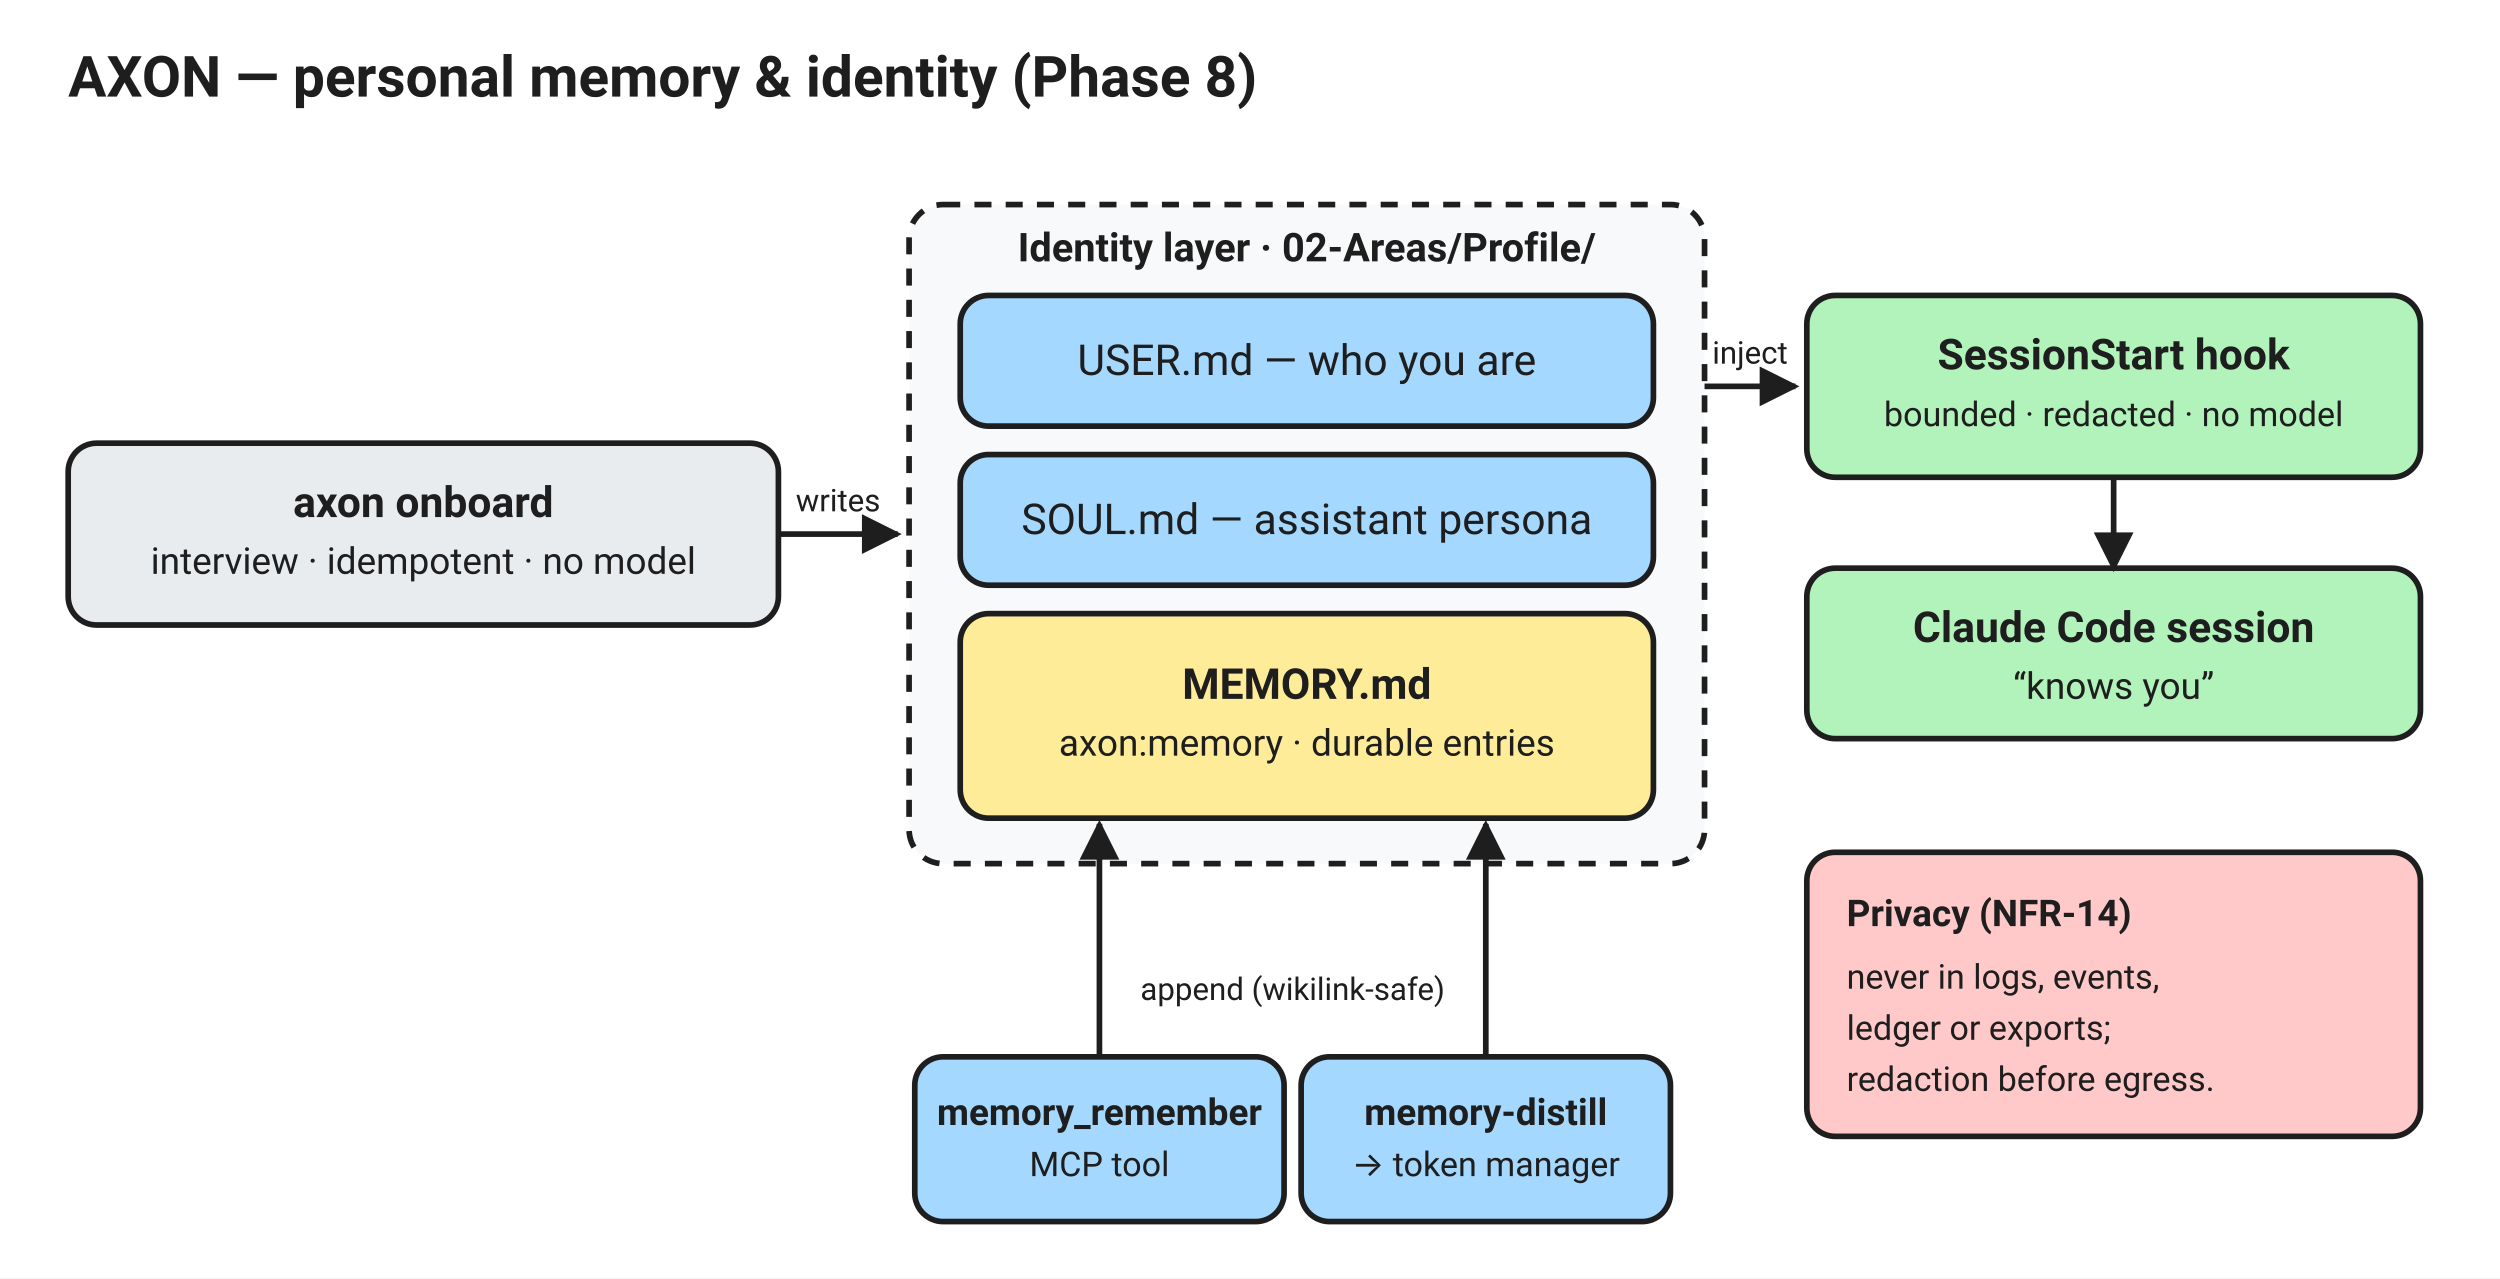
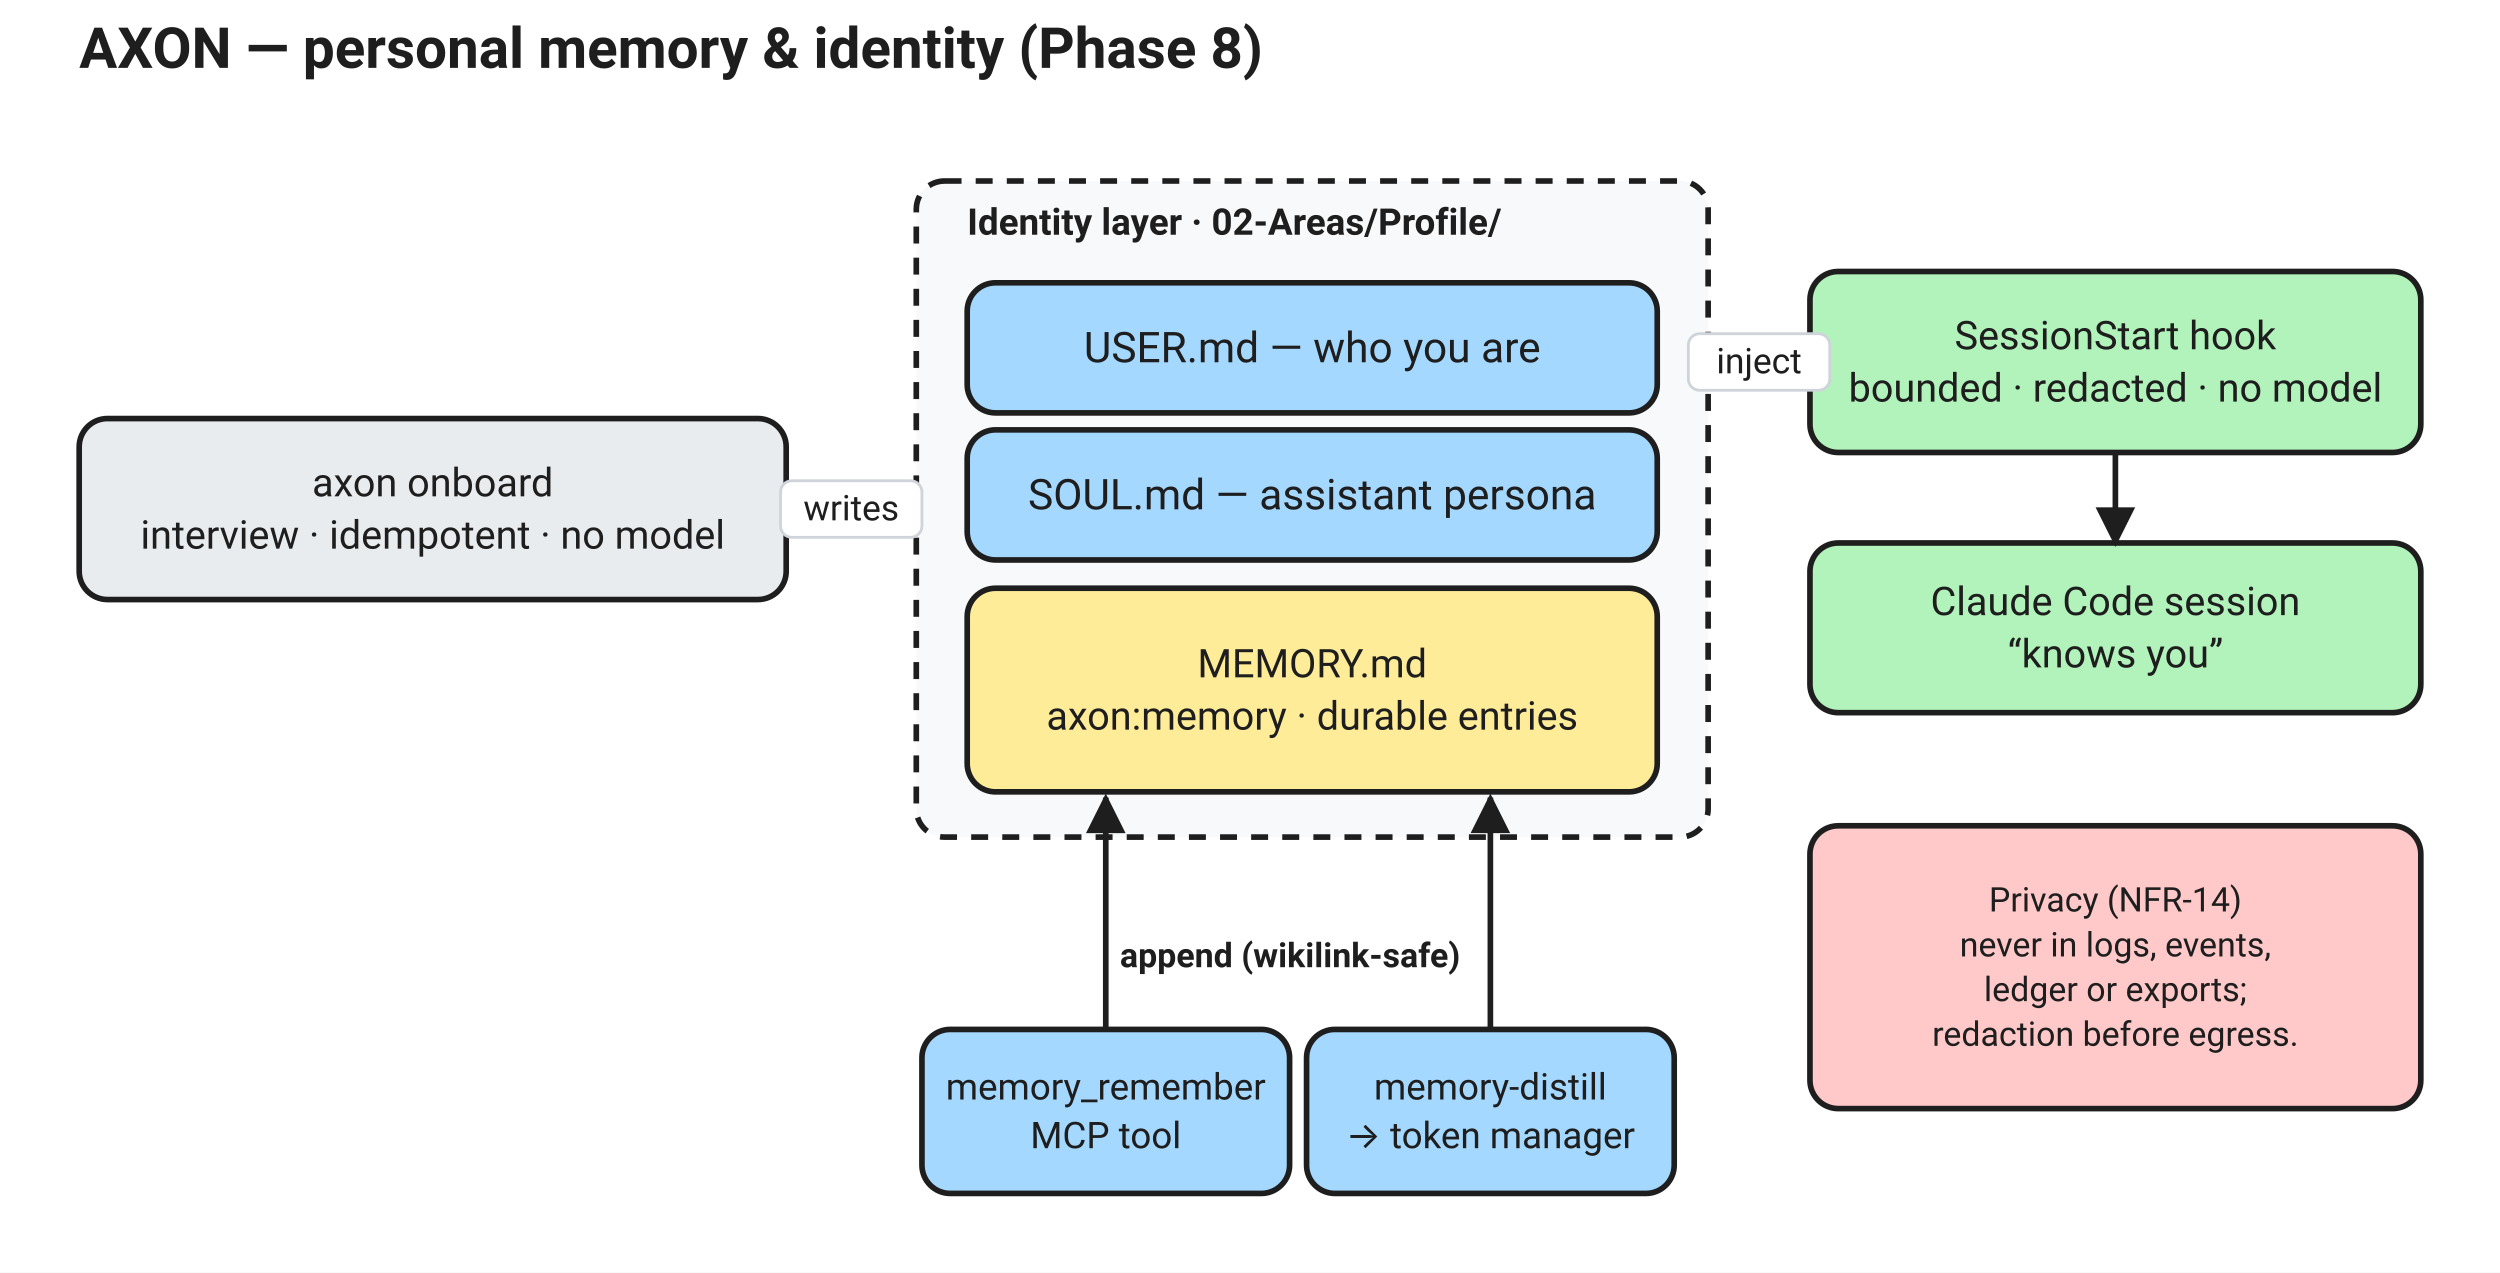
- <svg xmlns="http://www.w3.org/2000/svg" width="880" height="450" viewBox="0 0 880 450" font-family="ui-sans-serif, -apple-system, Segoe UI, Roboto, sans-serif">
-   <rect width="880" height="450" fill="#ffffff" />
+ <svg xmlns="http://www.w3.org/2000/svg" width="884" height="450" viewBox="0 0 884 450" font-family="ui-sans-serif, -apple-system, Segoe UI, Roboto, sans-serif">
+   <rect width="884" height="450" fill="#ffffff" />
  <defs>
    <marker id="ah" viewBox="0 0 10 10" refX="9" refY="5" markerWidth="7" markerHeight="7" orient="auto-start-reverse">
      <path d="M0,0 L10,5 L0,10 z" fill="#1e1e1e" />
    </marker>
  </defs>
-   <text x="24" y="34" font-size="20" font-weight="700" fill="#1e1e1e">AXON — personal memory &amp; identity (Phase 8)</text>
-   <rect x="24" y="156" width="250" height="64" rx="10" fill="#e9ecef" stroke="#1e1e1e" stroke-width="2" />
-   <text x="149" y="182" font-size="15" font-weight="600" fill="#1e1e1e" text-anchor="middle">axon onboard</text>
-   <text x="149" y="202" font-size="13" fill="#1e1e1e" text-anchor="middle">interview · idempotent · no model</text>
-   <rect x="320" y="72" width="280" height="232" rx="12" fill="#f8f9fa" stroke="#1e1e1e" stroke-width="2" stroke-dasharray="6 5" />
-   <text x="460" y="92" font-size="14" font-weight="600" fill="#1e1e1e" text-anchor="middle">Identity layer · 02-Areas/Profile/</text>
-   <rect x="338" y="104" width="244" height="46" rx="10" fill="#a5d8ff" stroke="#1e1e1e" stroke-width="2" />
-   <text x="460" y="132" font-size="15" fill="#1e1e1e" text-anchor="middle">USER.md — who you are</text>
-   <rect x="338" y="160" width="244" height="46" rx="10" fill="#a5d8ff" stroke="#1e1e1e" stroke-width="2" />
-   <text x="460" y="188" font-size="15" fill="#1e1e1e" text-anchor="middle">SOUL.md — assistant persona</text>
-   <rect x="338" y="216" width="244" height="72" rx="10" fill="#ffec99" stroke="#1e1e1e" stroke-width="2" />
-   <text x="460" y="246" font-size="15" font-weight="600" fill="#1e1e1e" text-anchor="middle">MEMORY.md</text>
-   <text x="460" y="266" font-size="13" fill="#1e1e1e" text-anchor="middle">axon:memory · durable entries</text>
-   <rect x="636" y="104" width="216" height="64" rx="10" fill="#b2f2bb" stroke="#1e1e1e" stroke-width="2" />
-   <text x="744" y="130" font-size="15" font-weight="600" fill="#1e1e1e" text-anchor="middle">SessionStart hook</text>
-   <text x="744" y="150" font-size="12" fill="#1e1e1e" text-anchor="middle">bounded · redacted · no model</text>
-   <rect x="636" y="200" width="216" height="60" rx="10" fill="#b2f2bb" stroke="#1e1e1e" stroke-width="2" />
-   <text x="744" y="226" font-size="15" font-weight="600" fill="#1e1e1e" text-anchor="middle">Claude Code session</text>
-   <text x="744" y="246" font-size="13" fill="#1e1e1e" text-anchor="middle">“knows you”</text>
-   <rect x="322" y="372" width="130" height="58" rx="10" fill="#a5d8ff" stroke="#1e1e1e" stroke-width="2" />
-   <text x="387" y="396" font-size="13" font-weight="600" fill="#1e1e1e" text-anchor="middle">memory_remember</text>
-   <text x="387" y="414" font-size="12" fill="#1e1e1e" text-anchor="middle">MCP tool</text>
-   <rect x="458" y="372" width="130" height="58" rx="10" fill="#a5d8ff" stroke="#1e1e1e" stroke-width="2" />
-   <text x="523" y="396" font-size="13" font-weight="600" fill="#1e1e1e" text-anchor="middle">memory-distill</text>
-   <text x="523" y="414" font-size="12" fill="#1e1e1e" text-anchor="middle">→ token manager</text>
-   <rect x="636" y="300" width="216" height="100" rx="10" fill="#ffc9c9" stroke="#1e1e1e" stroke-width="2" />
-   <text x="650" y="326" font-size="13" font-weight="600" fill="#1e1e1e">Privacy (NFR-14)</text>
-   <text x="650" y="348" font-size="12" fill="#1e1e1e">never in logs, events,</text>
-   <text x="650" y="366" font-size="12" fill="#1e1e1e">ledger or exports;</text>
-   <text x="650" y="384" font-size="12" fill="#1e1e1e">redaction before egress.</text>
-   <line x1="274" y1="188" x2="316" y2="188" stroke="#1e1e1e" stroke-width="2" marker-end="url(#ah)" />
-   <text x="295" y="180" font-size="11" fill="#1e1e1e" text-anchor="middle">writes</text>
-   <line x1="600" y1="136" x2="632" y2="136" stroke="#1e1e1e" stroke-width="2" marker-end="url(#ah)" />
-   <text x="616" y="128" font-size="11" fill="#1e1e1e" text-anchor="middle">inject</text>
-   <line x1="744" y1="168" x2="744" y2="200" stroke="#1e1e1e" stroke-width="2" marker-end="url(#ah)" />
-   <line x1="387" y1="372" x2="387" y2="290" stroke="#1e1e1e" stroke-width="2" marker-end="url(#ah)" />
-   <line x1="523" y1="372" x2="523" y2="290" stroke="#1e1e1e" stroke-width="2" marker-end="url(#ah)" />
-   <text x="455" y="352" font-size="11" fill="#1e1e1e" text-anchor="middle">append (wikilink-safe)</text>
+   <text x="28" y="24" font-size="20" font-weight="700" fill="#1e1e1e">AXON — personal memory &amp; identity (Phase 8)</text>
+   <rect x="28" y="148" width="250" height="64" rx="10" fill="#e9ecef" stroke="#1e1e1e" stroke-width="2" />
+   <text x="153" y="175.5" font-size="14" fill="#1e1e1e" text-anchor="middle">axon onboard</text>
+   <text x="153" y="194.0" font-size="14" fill="#1e1e1e" text-anchor="middle">interview · idempotent · no model</text>
+   <rect x="324" y="64" width="280" height="232" rx="10" fill="#f8f9fa" stroke="#1e1e1e" stroke-width="2" stroke-dasharray="6 5" />
+   <rect x="342" y="100" width="244" height="46" rx="10" fill="#a5d8ff" stroke="#1e1e1e" stroke-width="2" />
+   <text x="464" y="128.1" font-size="15" fill="#1e1e1e" text-anchor="middle">USER.md — who you are</text>
+   <rect x="342" y="152" width="244" height="46" rx="10" fill="#a5d8ff" stroke="#1e1e1e" stroke-width="2" />
+   <text x="464" y="180.1" font-size="15" fill="#1e1e1e" text-anchor="middle">SOUL.md — assistant persona</text>
+   <rect x="342" y="208" width="244" height="72" rx="10" fill="#ffec99" stroke="#1e1e1e" stroke-width="2" />
+   <text x="464" y="239.5" font-size="14" fill="#1e1e1e" text-anchor="middle">MEMORY.md</text>
+   <text x="464" y="258.0" font-size="14" fill="#1e1e1e" text-anchor="middle">axon:memory · durable entries</text>
+   <rect x="640" y="96" width="216" height="64" rx="10" fill="#b2f2bb" stroke="#1e1e1e" stroke-width="2" />
+   <text x="748" y="123.5" font-size="14" fill="#1e1e1e" text-anchor="middle">SessionStart hook</text>
+   <text x="748" y="142.0" font-size="14" fill="#1e1e1e" text-anchor="middle">bounded · redacted · no model</text>
+   <rect x="640" y="192" width="216" height="60" rx="10" fill="#b2f2bb" stroke="#1e1e1e" stroke-width="2" />
+   <text x="748" y="217.5" font-size="14" fill="#1e1e1e" text-anchor="middle">Claude Code session</text>
+   <text x="748" y="236.0" font-size="14" fill="#1e1e1e" text-anchor="middle">“knows you”</text>
+   <rect x="326" y="364" width="130" height="58" rx="10" fill="#a5d8ff" stroke="#1e1e1e" stroke-width="2" />
+   <text x="391" y="388.8" font-size="13" fill="#1e1e1e" text-anchor="middle">memory_remember</text>
+   <text x="391" y="406.0" font-size="13" fill="#1e1e1e" text-anchor="middle">MCP tool</text>
+   <rect x="462" y="364" width="130" height="58" rx="10" fill="#a5d8ff" stroke="#1e1e1e" stroke-width="2" />
+   <text x="527" y="388.8" font-size="13" fill="#1e1e1e" text-anchor="middle">memory-distill</text>
+   <text x="527" y="406.0" font-size="13" fill="#1e1e1e" text-anchor="middle">→ token manager</text>
+   <rect x="640" y="292" width="216" height="100" rx="10" fill="#ffc9c9" stroke="#1e1e1e" stroke-width="2" />
+   <text x="748" y="322.3" font-size="12" fill="#1e1e1e" text-anchor="middle">Privacy (NFR-14)</text>
+   <text x="748" y="338.2" font-size="12" fill="#1e1e1e" text-anchor="middle">never in logs, events,</text>
+   <text x="748" y="354.0" font-size="12" fill="#1e1e1e" text-anchor="middle">ledger or exports;</text>
+   <text x="748" y="369.8" font-size="12" fill="#1e1e1e" text-anchor="middle">redaction before egress.</text>
+   <line x1="278" y1="180" x2="324" y2="180" stroke="#1e1e1e" stroke-width="2" marker-end="url(#ah)" />
+   <rect x="276.0" y="170.0" width="50" height="20" rx="4" fill="#ffffff" stroke="#ced4da" stroke-width="1" />
+   <text x="301" y="184.0" font-size="12.5" fill="#1e1e1e" text-anchor="middle">writes</text>
+   <line x1="604" y1="128" x2="640" y2="128" stroke="#1e1e1e" stroke-width="2" marker-end="url(#ah)" />
+   <rect x="597.0" y="118.0" width="50" height="20" rx="4" fill="#ffffff" stroke="#ced4da" stroke-width="1" />
+   <text x="622" y="132.0" font-size="12.5" fill="#1e1e1e" text-anchor="middle">inject</text>
+   <line x1="748" y1="160" x2="748" y2="192" stroke="#1e1e1e" stroke-width="2" marker-end="url(#ah)" />
+   <line x1="391" y1="364" x2="391" y2="282" stroke="#1e1e1e" stroke-width="2" marker-end="url(#ah)" />
+   <line x1="527" y1="364" x2="527" y2="282" stroke="#1e1e1e" stroke-width="2" marker-end="url(#ah)" />
+   <text x="342" y="83.0" font-size="13" fill="#1e1e1e" text-anchor="start" font-weight="600">Identity layer · 02-Areas/Profile/</text>
+   <text x="396" y="342.0" font-size="12" fill="#1e1e1e" text-anchor="start" font-weight="600">append (wikilink-safe)</text>
</svg>
